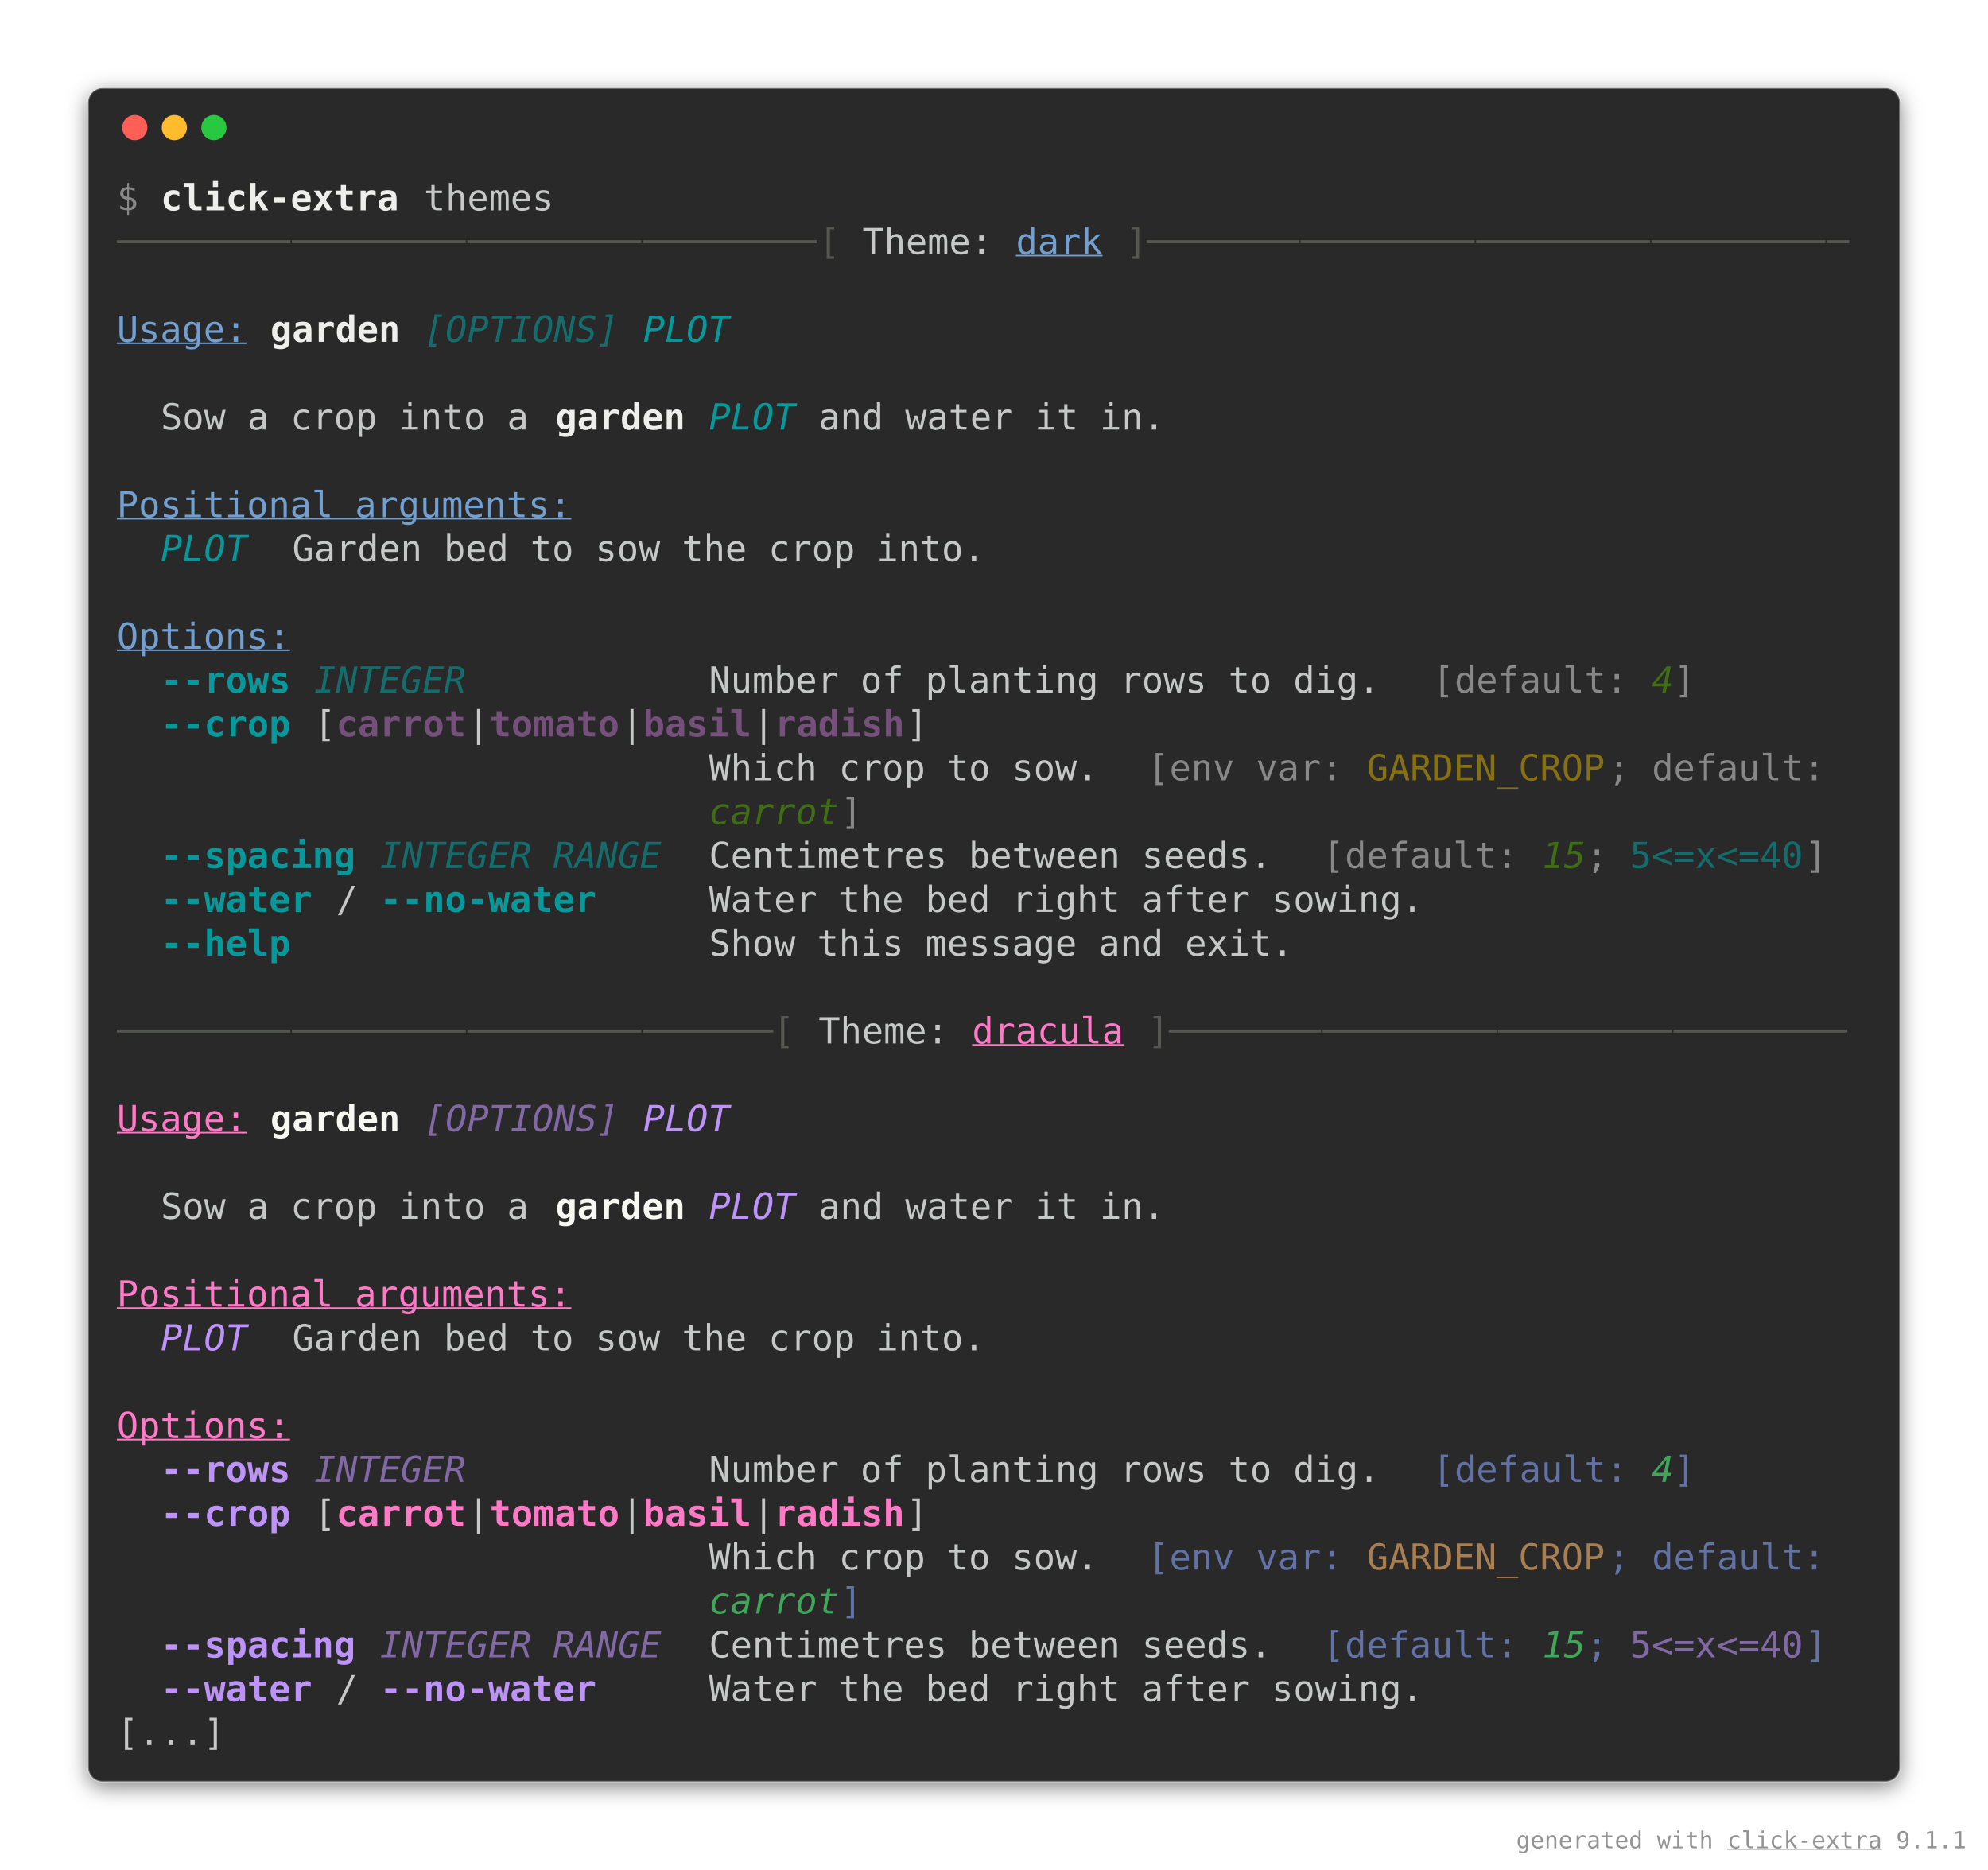
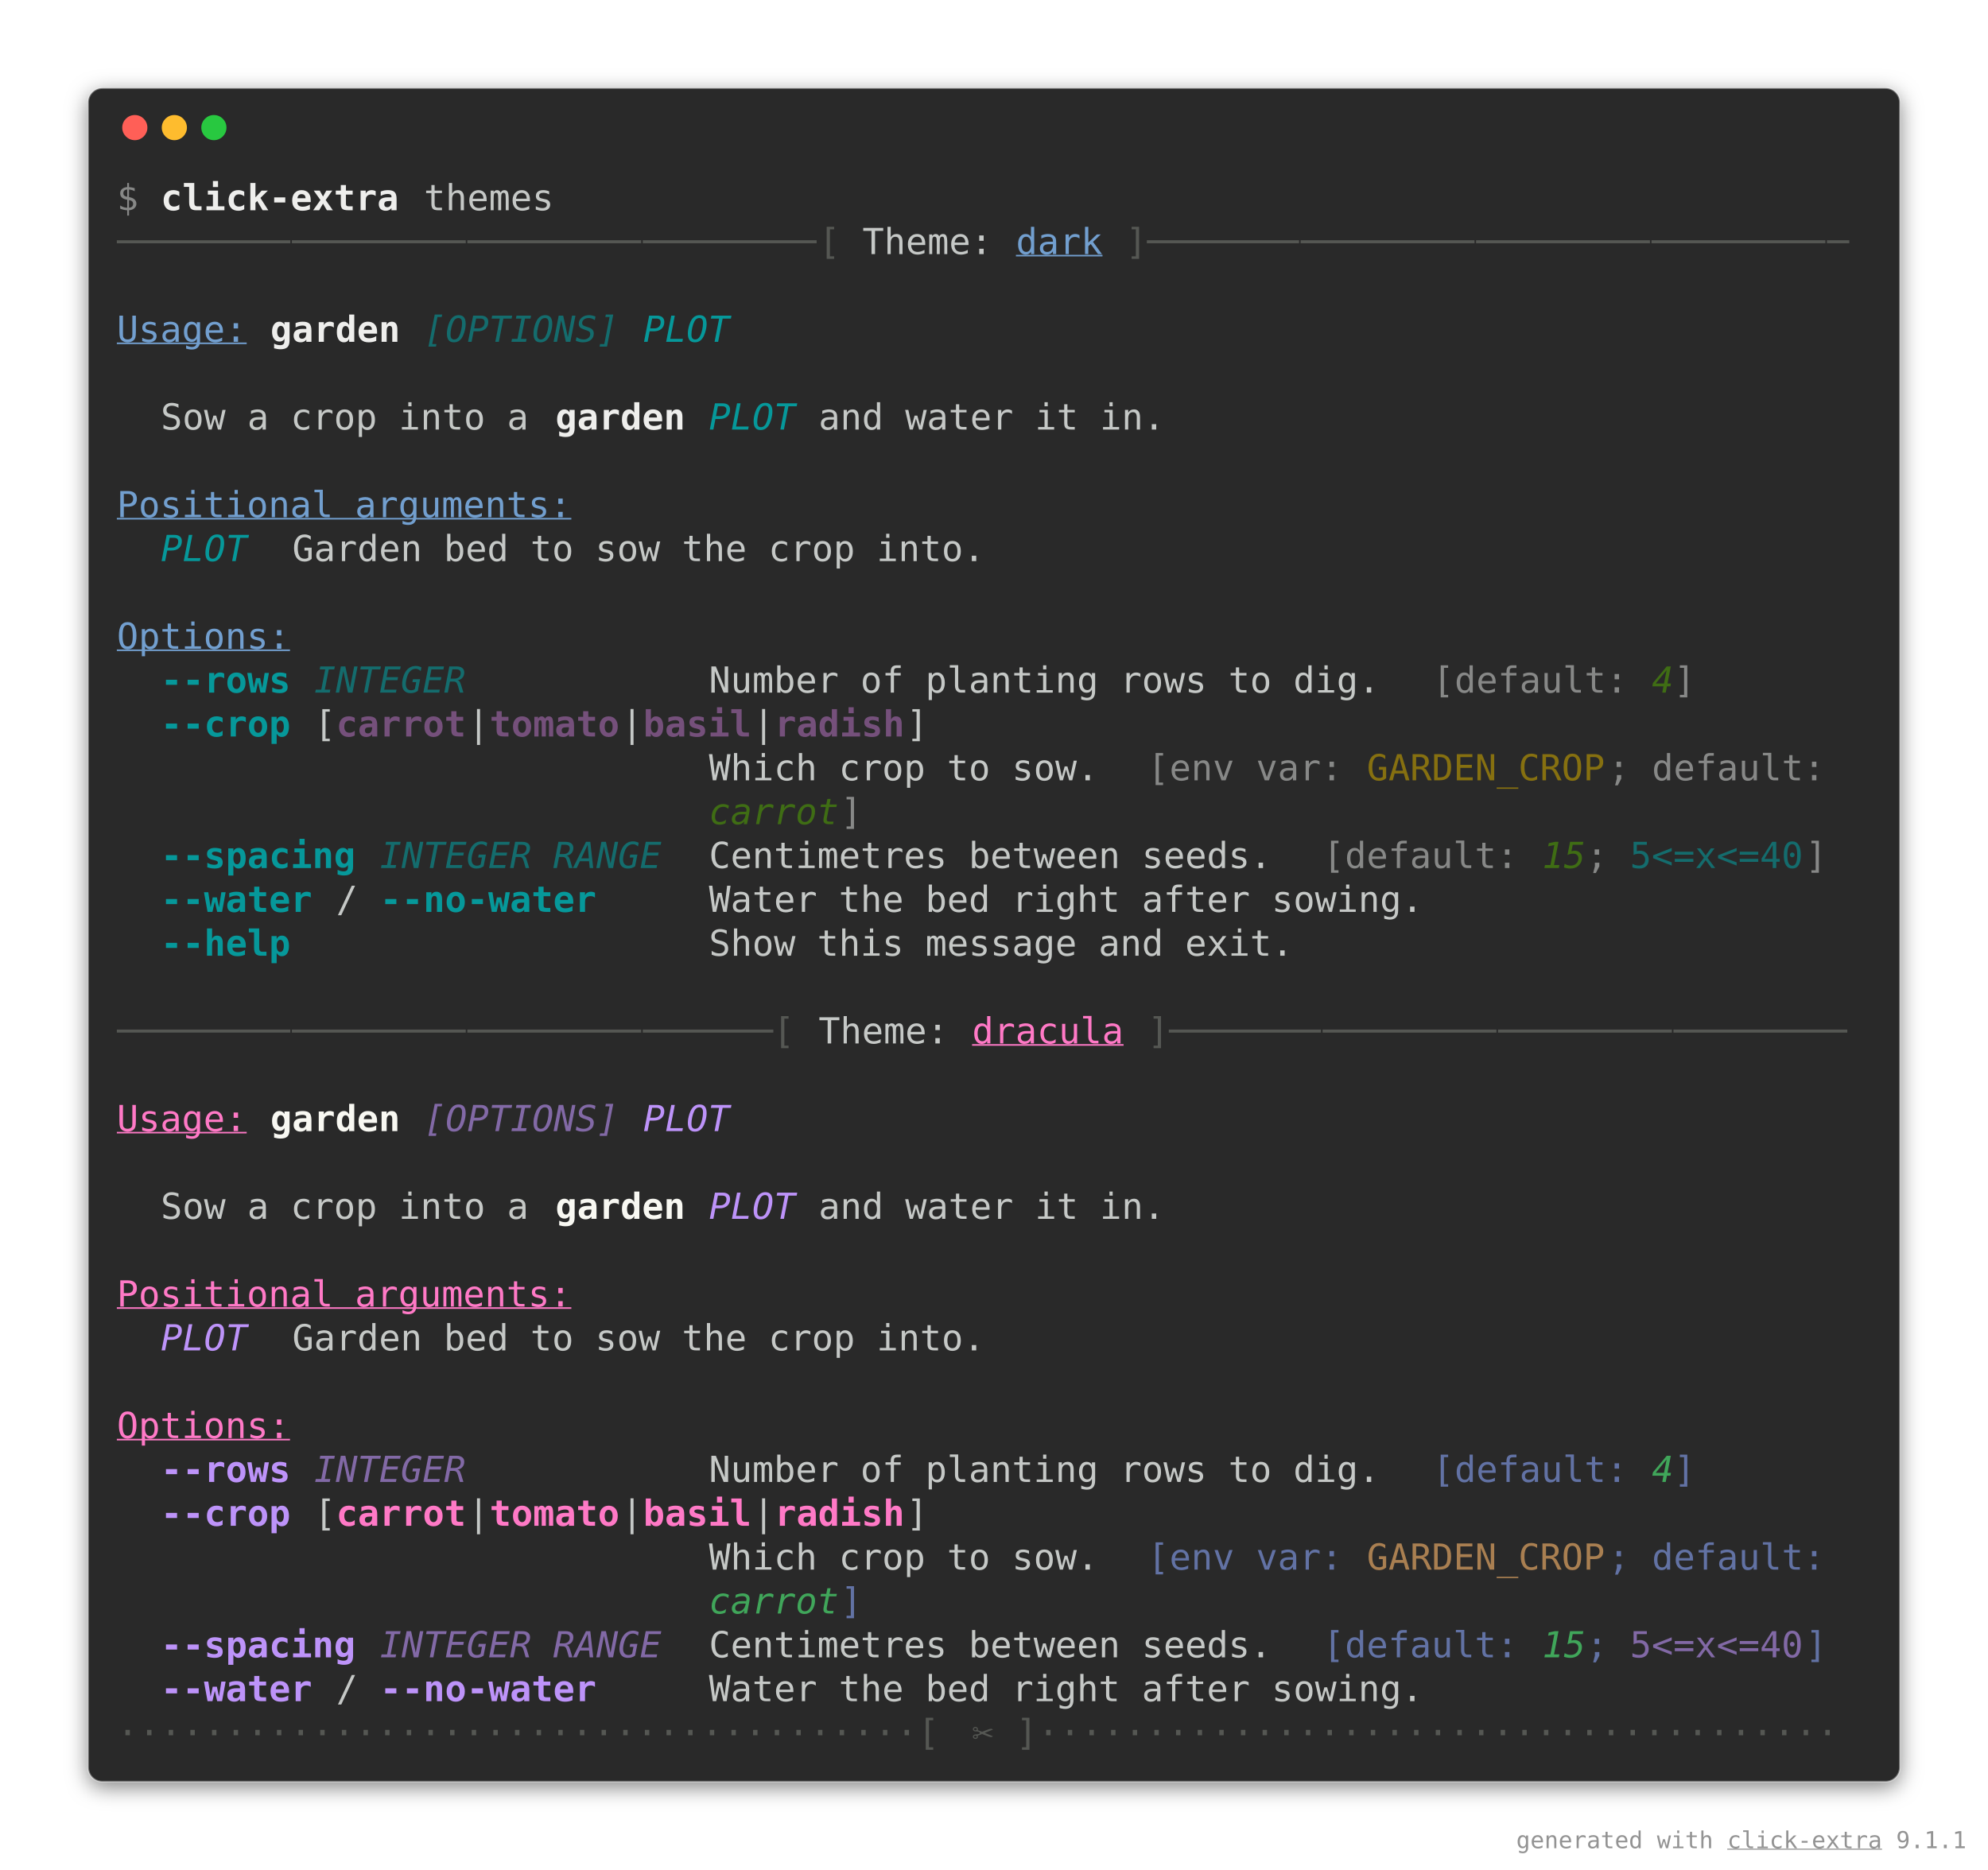
<svg xmlns="http://www.w3.org/2000/svg" viewBox="0 0 1106 1040.4">
  <style>
    .theme-gallery-screen-matrix {
        font-family: 'Fira Code', 'Cascadia Code', Menlo, Consolas, monospace;
        font-size: 20px;
        line-height: 24.4px;
        font-variant-east-asian: full-width;
    }
    .theme-gallery-screen-title {
        font-size: 18px;
        font-weight: bold;
        font-family: 'Fira Code', 'Cascadia Code', Menlo, Consolas, monospace;
    }
    .theme-gallery-screen-r1 { fill: #878887 }
    .theme-gallery-screen-r2 { fill: #eeeeec;font-weight: bold }
    .theme-gallery-screen-r3 { fill: #c5c8c6 }
    .theme-gallery-screen-r4 { fill: #555753 }
    .theme-gallery-screen-r5 { fill: #729fcf;text-decoration: underline }
    .theme-gallery-screen-r6 { fill: #146c6d;font-style: italic }
    .theme-gallery-screen-r7 { fill: #06989a;font-style: italic }
    .theme-gallery-screen-r8 { fill: #06989a;font-weight: bold }
    .theme-gallery-screen-r9 { fill: #3f6d14;font-style: italic }
    .theme-gallery-screen-r10 { fill: #75507b;font-weight: bold }
    .theme-gallery-screen-r11 { fill: #867010 }
    .theme-gallery-screen-r12 { fill: #146c6d }
    .theme-gallery-screen-r13 { fill: #ff79c6;text-decoration: underline }
    .theme-gallery-screen-r14 { fill: #f8f8f2;font-weight: bold }
    .theme-gallery-screen-r15 { fill: #8269a6;font-style: italic }
    .theme-gallery-screen-r16 { fill: #bd93f9;font-style: italic }
    .theme-gallery-screen-r17 { fill: #bd93f9;font-weight: bold }
    .theme-gallery-screen-r18 { fill: #6272a4 }
    .theme-gallery-screen-r19 { fill: #40a65a;font-style: italic }
    .theme-gallery-screen-r20 { fill: #ff79c6;font-weight: bold }
    .theme-gallery-screen-r21 { fill: #a97f51 }
    .theme-gallery-screen-r22 { fill: #8269a6 }
</style>
  <defs>
    <clipPath id="theme-gallery-screen-clip">
      <rect x="65" y="97" width="976" height="878.4" />
    </clipPath>
    <filter id="theme-gallery-screen-shadow" x="-50%" y="-50%" width="200%" height="200%">
      <feGaussianBlur in="SourceAlpha" stdDeviation="6" />
      <feOffset dx="0" dy="3" result="cast" />
      <feFlood flood-color="rgba(0,0,0,0.5)" />
      <feComposite in2="cast" operator="in" result="shadow" />
      <feComposite in="shadow" in2="SourceAlpha" operator="out" />
    </filter>
  </defs>
  <rect filter="url(#theme-gallery-screen-shadow)" x="49" y="49" width="1008" height="942.4" rx="8" />
  <rect fill="#292929" stroke="rgba(255,255,255,0.35)" stroke-width="1" x="49" y="49" width="1008" height="942.4" rx="8" />
  <g transform="translate(49, 49)">
    <g transform="translate(26,22)">
      <circle cx="0" cy="0" r="7" fill="#ff5f57" />
      <circle cx="22" cy="0" r="7" fill="#febc2e" />
      <circle cx="44" cy="0" r="7" fill="#28c840" />
    </g>
  </g>
  <g clip-path="url(#theme-gallery-screen-clip)">
    <g transform="translate(65, 97)">
      <g class="theme-gallery-screen-matrix" font-family="monospace" font-size="20" fill="#c5c8c6">
        <text class="theme-gallery-screen-r1" x="0" textLength="12.2" y="20">$</text>
        <text class="theme-gallery-screen-r2" x="24.4" textLength="134.2" y="20">click-extra</text>
        <text class="theme-gallery-screen-r3" x="170.8" textLength="73.2" y="20">themes</text>
        <text class="theme-gallery-screen-r4" x="0" textLength="97.6" y="44.4">────────</text>
        <text class="theme-gallery-screen-r4" x="97.6" textLength="97.6" y="44.4">────────</text>
        <text class="theme-gallery-screen-r4" x="195.2" textLength="97.6" y="44.4">────────</text>
        <text class="theme-gallery-screen-r4" x="292.8" textLength="97.6" y="44.4">────────</text>
        <text class="theme-gallery-screen-r4" x="390.4" textLength="12.2" y="44.4">[</text>
        <text class="theme-gallery-screen-r3" x="414.8" textLength="73.2" y="44.4">Theme:</text>
        <text class="theme-gallery-screen-r5" x="500.2" textLength="48.8" y="44.4">dark</text>
        <text class="theme-gallery-screen-r4" x="561.2" textLength="97.6" y="44.4">]───────</text>
        <text class="theme-gallery-screen-r4" x="658.8" textLength="97.6" y="44.4">────────</text>
        <text class="theme-gallery-screen-r4" x="756.4" textLength="97.6" y="44.4">────────</text>
        <text class="theme-gallery-screen-r4" x="854" textLength="97.6" y="44.4">────────</text>
        <text class="theme-gallery-screen-r4" x="951.6" textLength="12.2" y="44.4">─</text>
        <text class="theme-gallery-screen-r5" x="0" textLength="73.2" y="93.2">Usage:</text>
        <text class="theme-gallery-screen-r2" x="85.4" textLength="73.2" y="93.2">garden</text>
        <text class="theme-gallery-screen-r6" x="170.8" textLength="109.8" y="93.2">[OPTIONS]</text>
        <text class="theme-gallery-screen-r7" x="292.8" textLength="48.8" y="93.2">PLOT</text>
        <text class="theme-gallery-screen-r3" x="24.4" textLength="207.4" y="142">Sow a crop into a</text>
        <text class="theme-gallery-screen-r2" x="244" textLength="73.2" y="142">garden</text>
        <text class="theme-gallery-screen-r7" x="329.4" textLength="48.8" y="142">PLOT</text>
        <text class="theme-gallery-screen-r3" x="390.4" textLength="195.2" y="142">and water it in.</text>
        <text class="theme-gallery-screen-r5" x="0" textLength="256.2" y="190.8">Positional arguments:</text>
        <text class="theme-gallery-screen-r7" x="24.4" textLength="48.8" y="215.2">PLOT</text>
        <text class="theme-gallery-screen-r3" x="97.6" textLength="390.4" y="215.2">Garden bed to sow the crop into.</text>
        <text class="theme-gallery-screen-r5" x="0" textLength="97.6" y="264">Options:</text>
        <text class="theme-gallery-screen-r8" x="24.4" textLength="73.2" y="288.4">--rows</text>
        <text class="theme-gallery-screen-r6" x="109.8" textLength="85.4" y="288.4">INTEGER</text>
        <text class="theme-gallery-screen-r3" x="329.4" textLength="378.2" y="288.4">Number of planting rows to dig.</text>
        <text class="theme-gallery-screen-r1" x="732" textLength="12.2" y="288.4">[</text>
        <text class="theme-gallery-screen-r1" x="744.2" textLength="97.6" y="288.4">default:</text>
        <text class="theme-gallery-screen-r9" x="854" textLength="12.2" y="288.4">4</text>
        <text class="theme-gallery-screen-r1" x="866.2" textLength="12.2" y="288.4">]</text>
        <text class="theme-gallery-screen-r8" x="24.4" textLength="73.2" y="312.8">--crop</text>
        <text class="theme-gallery-screen-r3" x="109.8" textLength="12.2" y="312.8">[</text>
        <text class="theme-gallery-screen-r10" x="122" textLength="73.2" y="312.8">carrot</text>
        <text class="theme-gallery-screen-r3" x="195.2" textLength="12.2" y="312.8">|</text>
        <text class="theme-gallery-screen-r10" x="207.4" textLength="73.2" y="312.8">tomato</text>
        <text class="theme-gallery-screen-r3" x="280.6" textLength="12.2" y="312.8">|</text>
        <text class="theme-gallery-screen-r10" x="292.8" textLength="61" y="312.8">basil</text>
        <text class="theme-gallery-screen-r3" x="353.8" textLength="12.2" y="312.8">|</text>
        <text class="theme-gallery-screen-r10" x="366" textLength="73.2" y="312.8">radish</text>
        <text class="theme-gallery-screen-r3" x="439.2" textLength="12.2" y="312.8">]</text>
        <text class="theme-gallery-screen-r3" x="329.4" textLength="219.6" y="337.2">Which crop to sow.</text>
        <text class="theme-gallery-screen-r1" x="573.4" textLength="12.2" y="337.2">[</text>
        <text class="theme-gallery-screen-r1" x="585.6" textLength="97.6" y="337.2">env var:</text>
        <text class="theme-gallery-screen-r11" x="695.4" textLength="134.2" y="337.2">GARDEN_CROP</text>
        <text class="theme-gallery-screen-r1" x="829.6" textLength="12.2" y="337.2">;</text>
        <text class="theme-gallery-screen-r1" x="854" textLength="97.6" y="337.2">default:</text>
        <text class="theme-gallery-screen-r9" x="329.4" textLength="73.2" y="361.6">carrot</text>
        <text class="theme-gallery-screen-r1" x="402.6" textLength="12.2" y="361.6">]</text>
        <text class="theme-gallery-screen-r8" x="24.4" textLength="109.8" y="386">--spacing</text>
        <text class="theme-gallery-screen-r6" x="146.4" textLength="158.6" y="386">INTEGER RANGE</text>
        <text class="theme-gallery-screen-r3" x="329.4" textLength="317.2" y="386">Centimetres between seeds.</text>
        <text class="theme-gallery-screen-r1" x="671" textLength="12.2" y="386">[</text>
        <text class="theme-gallery-screen-r1" x="683.2" textLength="97.6" y="386">default:</text>
        <text class="theme-gallery-screen-r9" x="793" textLength="24.4" y="386">15</text>
        <text class="theme-gallery-screen-r1" x="817.4" textLength="12.2" y="386">;</text>
        <text class="theme-gallery-screen-r12" x="841.8" textLength="97.6" y="386">5&lt;=x&lt;=40</text>
        <text class="theme-gallery-screen-r1" x="939.4" textLength="12.2" y="386">]</text>
        <text class="theme-gallery-screen-r8" x="24.4" textLength="85.4" y="410.4">--water</text>
        <text class="theme-gallery-screen-r3" x="122" textLength="12.2" y="410.4">/</text>
        <text class="theme-gallery-screen-r8" x="146.4" textLength="122" y="410.4">--no-water</text>
        <text class="theme-gallery-screen-r3" x="329.4" textLength="402.6" y="410.4">Water the bed right after sowing.</text>
        <text class="theme-gallery-screen-r8" x="24.4" textLength="73.2" y="434.8">--help</text>
        <text class="theme-gallery-screen-r3" x="329.4" textLength="329.4" y="434.8">Show this message and exit.</text>
        <text class="theme-gallery-screen-r4" x="0" textLength="97.6" y="483.6">────────</text>
        <text class="theme-gallery-screen-r4" x="97.6" textLength="97.6" y="483.6">────────</text>
        <text class="theme-gallery-screen-r4" x="195.2" textLength="97.6" y="483.6">────────</text>
        <text class="theme-gallery-screen-r4" x="292.8" textLength="85.4" y="483.6">──────[</text>
        <text class="theme-gallery-screen-r3" x="390.4" textLength="73.2" y="483.6">Theme:</text>
        <text class="theme-gallery-screen-r13" x="475.8" textLength="85.4" y="483.6">dracula</text>
        <text class="theme-gallery-screen-r4" x="573.4" textLength="97.6" y="483.6">]───────</text>
        <text class="theme-gallery-screen-r4" x="671" textLength="97.6" y="483.6">────────</text>
        <text class="theme-gallery-screen-r4" x="768.6" textLength="97.6" y="483.6">────────</text>
        <text class="theme-gallery-screen-r4" x="866.2" textLength="97.6" y="483.6">────────</text>
        <text class="theme-gallery-screen-r13" x="0" textLength="73.2" y="532.4">Usage:</text>
        <text class="theme-gallery-screen-r14" x="85.4" textLength="73.2" y="532.4">garden</text>
        <text class="theme-gallery-screen-r15" x="170.8" textLength="109.8" y="532.4">[OPTIONS]</text>
        <text class="theme-gallery-screen-r16" x="292.8" textLength="48.8" y="532.4">PLOT</text>
        <text class="theme-gallery-screen-r3" x="24.4" textLength="207.4" y="581.2">Sow a crop into a</text>
        <text class="theme-gallery-screen-r14" x="244" textLength="73.2" y="581.2">garden</text>
        <text class="theme-gallery-screen-r16" x="329.4" textLength="48.8" y="581.2">PLOT</text>
        <text class="theme-gallery-screen-r3" x="390.4" textLength="195.2" y="581.2">and water it in.</text>
        <text class="theme-gallery-screen-r13" x="0" textLength="256.2" y="630">Positional arguments:</text>
        <text class="theme-gallery-screen-r16" x="24.4" textLength="48.8" y="654.4">PLOT</text>
        <text class="theme-gallery-screen-r3" x="97.6" textLength="390.4" y="654.4">Garden bed to sow the crop into.</text>
        <text class="theme-gallery-screen-r13" x="0" textLength="97.6" y="703.2">Options:</text>
        <text class="theme-gallery-screen-r17" x="24.4" textLength="73.2" y="727.6">--rows</text>
        <text class="theme-gallery-screen-r15" x="109.8" textLength="85.4" y="727.6">INTEGER</text>
        <text class="theme-gallery-screen-r3" x="329.4" textLength="378.2" y="727.6">Number of planting rows to dig.</text>
        <text class="theme-gallery-screen-r18" x="732" textLength="12.2" y="727.6">[</text>
        <text class="theme-gallery-screen-r18" x="744.2" textLength="97.6" y="727.6">default:</text>
        <text class="theme-gallery-screen-r19" x="854" textLength="12.2" y="727.6">4</text>
        <text class="theme-gallery-screen-r18" x="866.2" textLength="12.2" y="727.6">]</text>
        <text class="theme-gallery-screen-r17" x="24.4" textLength="73.2" y="752">--crop</text>
        <text class="theme-gallery-screen-r3" x="109.8" textLength="12.2" y="752">[</text>
        <text class="theme-gallery-screen-r20" x="122" textLength="73.2" y="752">carrot</text>
        <text class="theme-gallery-screen-r3" x="195.2" textLength="12.2" y="752">|</text>
        <text class="theme-gallery-screen-r20" x="207.4" textLength="73.2" y="752">tomato</text>
        <text class="theme-gallery-screen-r3" x="280.6" textLength="12.2" y="752">|</text>
        <text class="theme-gallery-screen-r20" x="292.8" textLength="61" y="752">basil</text>
        <text class="theme-gallery-screen-r3" x="353.8" textLength="12.2" y="752">|</text>
        <text class="theme-gallery-screen-r20" x="366" textLength="73.2" y="752">radish</text>
        <text class="theme-gallery-screen-r3" x="439.2" textLength="12.2" y="752">]</text>
        <text class="theme-gallery-screen-r3" x="329.4" textLength="219.6" y="776.4">Which crop to sow.</text>
        <text class="theme-gallery-screen-r18" x="573.4" textLength="12.2" y="776.4">[</text>
        <text class="theme-gallery-screen-r18" x="585.6" textLength="97.6" y="776.4">env var:</text>
        <text class="theme-gallery-screen-r21" x="695.4" textLength="134.2" y="776.4">GARDEN_CROP</text>
        <text class="theme-gallery-screen-r18" x="829.6" textLength="12.2" y="776.4">;</text>
        <text class="theme-gallery-screen-r18" x="854" textLength="97.6" y="776.4">default:</text>
        <text class="theme-gallery-screen-r19" x="329.4" textLength="73.2" y="800.8">carrot</text>
        <text class="theme-gallery-screen-r18" x="402.6" textLength="12.2" y="800.8">]</text>
        <text class="theme-gallery-screen-r17" x="24.4" textLength="109.8" y="825.2">--spacing</text>
        <text class="theme-gallery-screen-r15" x="146.4" textLength="158.6" y="825.2">INTEGER RANGE</text>
        <text class="theme-gallery-screen-r3" x="329.4" textLength="317.2" y="825.2">Centimetres between seeds.</text>
        <text class="theme-gallery-screen-r18" x="671" textLength="12.2" y="825.2">[</text>
        <text class="theme-gallery-screen-r18" x="683.2" textLength="97.6" y="825.2">default:</text>
        <text class="theme-gallery-screen-r19" x="793" textLength="24.4" y="825.2">15</text>
        <text class="theme-gallery-screen-r18" x="817.4" textLength="12.2" y="825.2">;</text>
        <text class="theme-gallery-screen-r22" x="841.8" textLength="97.6" y="825.2">5&lt;=x&lt;=40</text>
        <text class="theme-gallery-screen-r18" x="939.4" textLength="12.2" y="825.2">]</text>
        <text class="theme-gallery-screen-r17" x="24.4" textLength="85.4" y="849.6">--water</text>
        <text class="theme-gallery-screen-r3" x="122" textLength="12.2" y="849.6">/</text>
        <text class="theme-gallery-screen-r17" x="146.4" textLength="122" y="849.6">--no-water</text>
        <text class="theme-gallery-screen-r3" x="329.4" textLength="402.6" y="849.6">Water the bed right after sowing.</text>
-         <text class="theme-gallery-screen-r3" x="0" textLength="61" y="874">[...]</text>
+         <text class="theme-gallery-screen-r4" x="0" textLength="463.6" y="874">·····································[</text>
+         <text class="theme-gallery-screen-r4" x="475.8" textLength="12.2" y="874">✂</text>
+         <text class="theme-gallery-screen-r4" x="500.2" textLength="463.6" y="874">]·····································</text>
      </g>
    </g>
  </g>
  <text class="watermark" x="1094" y="1028.4" text-anchor="end" fill="rgba(128,128,128,0.85)" font-family="'Fira Code', 'Cascadia Code', Menlo, Consolas, monospace" font-size="13">generated with <a href="https://kdeldycke.github.io/click-extra/screenshots.html" class="watermark-link">
      <tspan text-decoration="underline">click-extra</tspan>
    </a> 9.1.1</text>
</svg>
